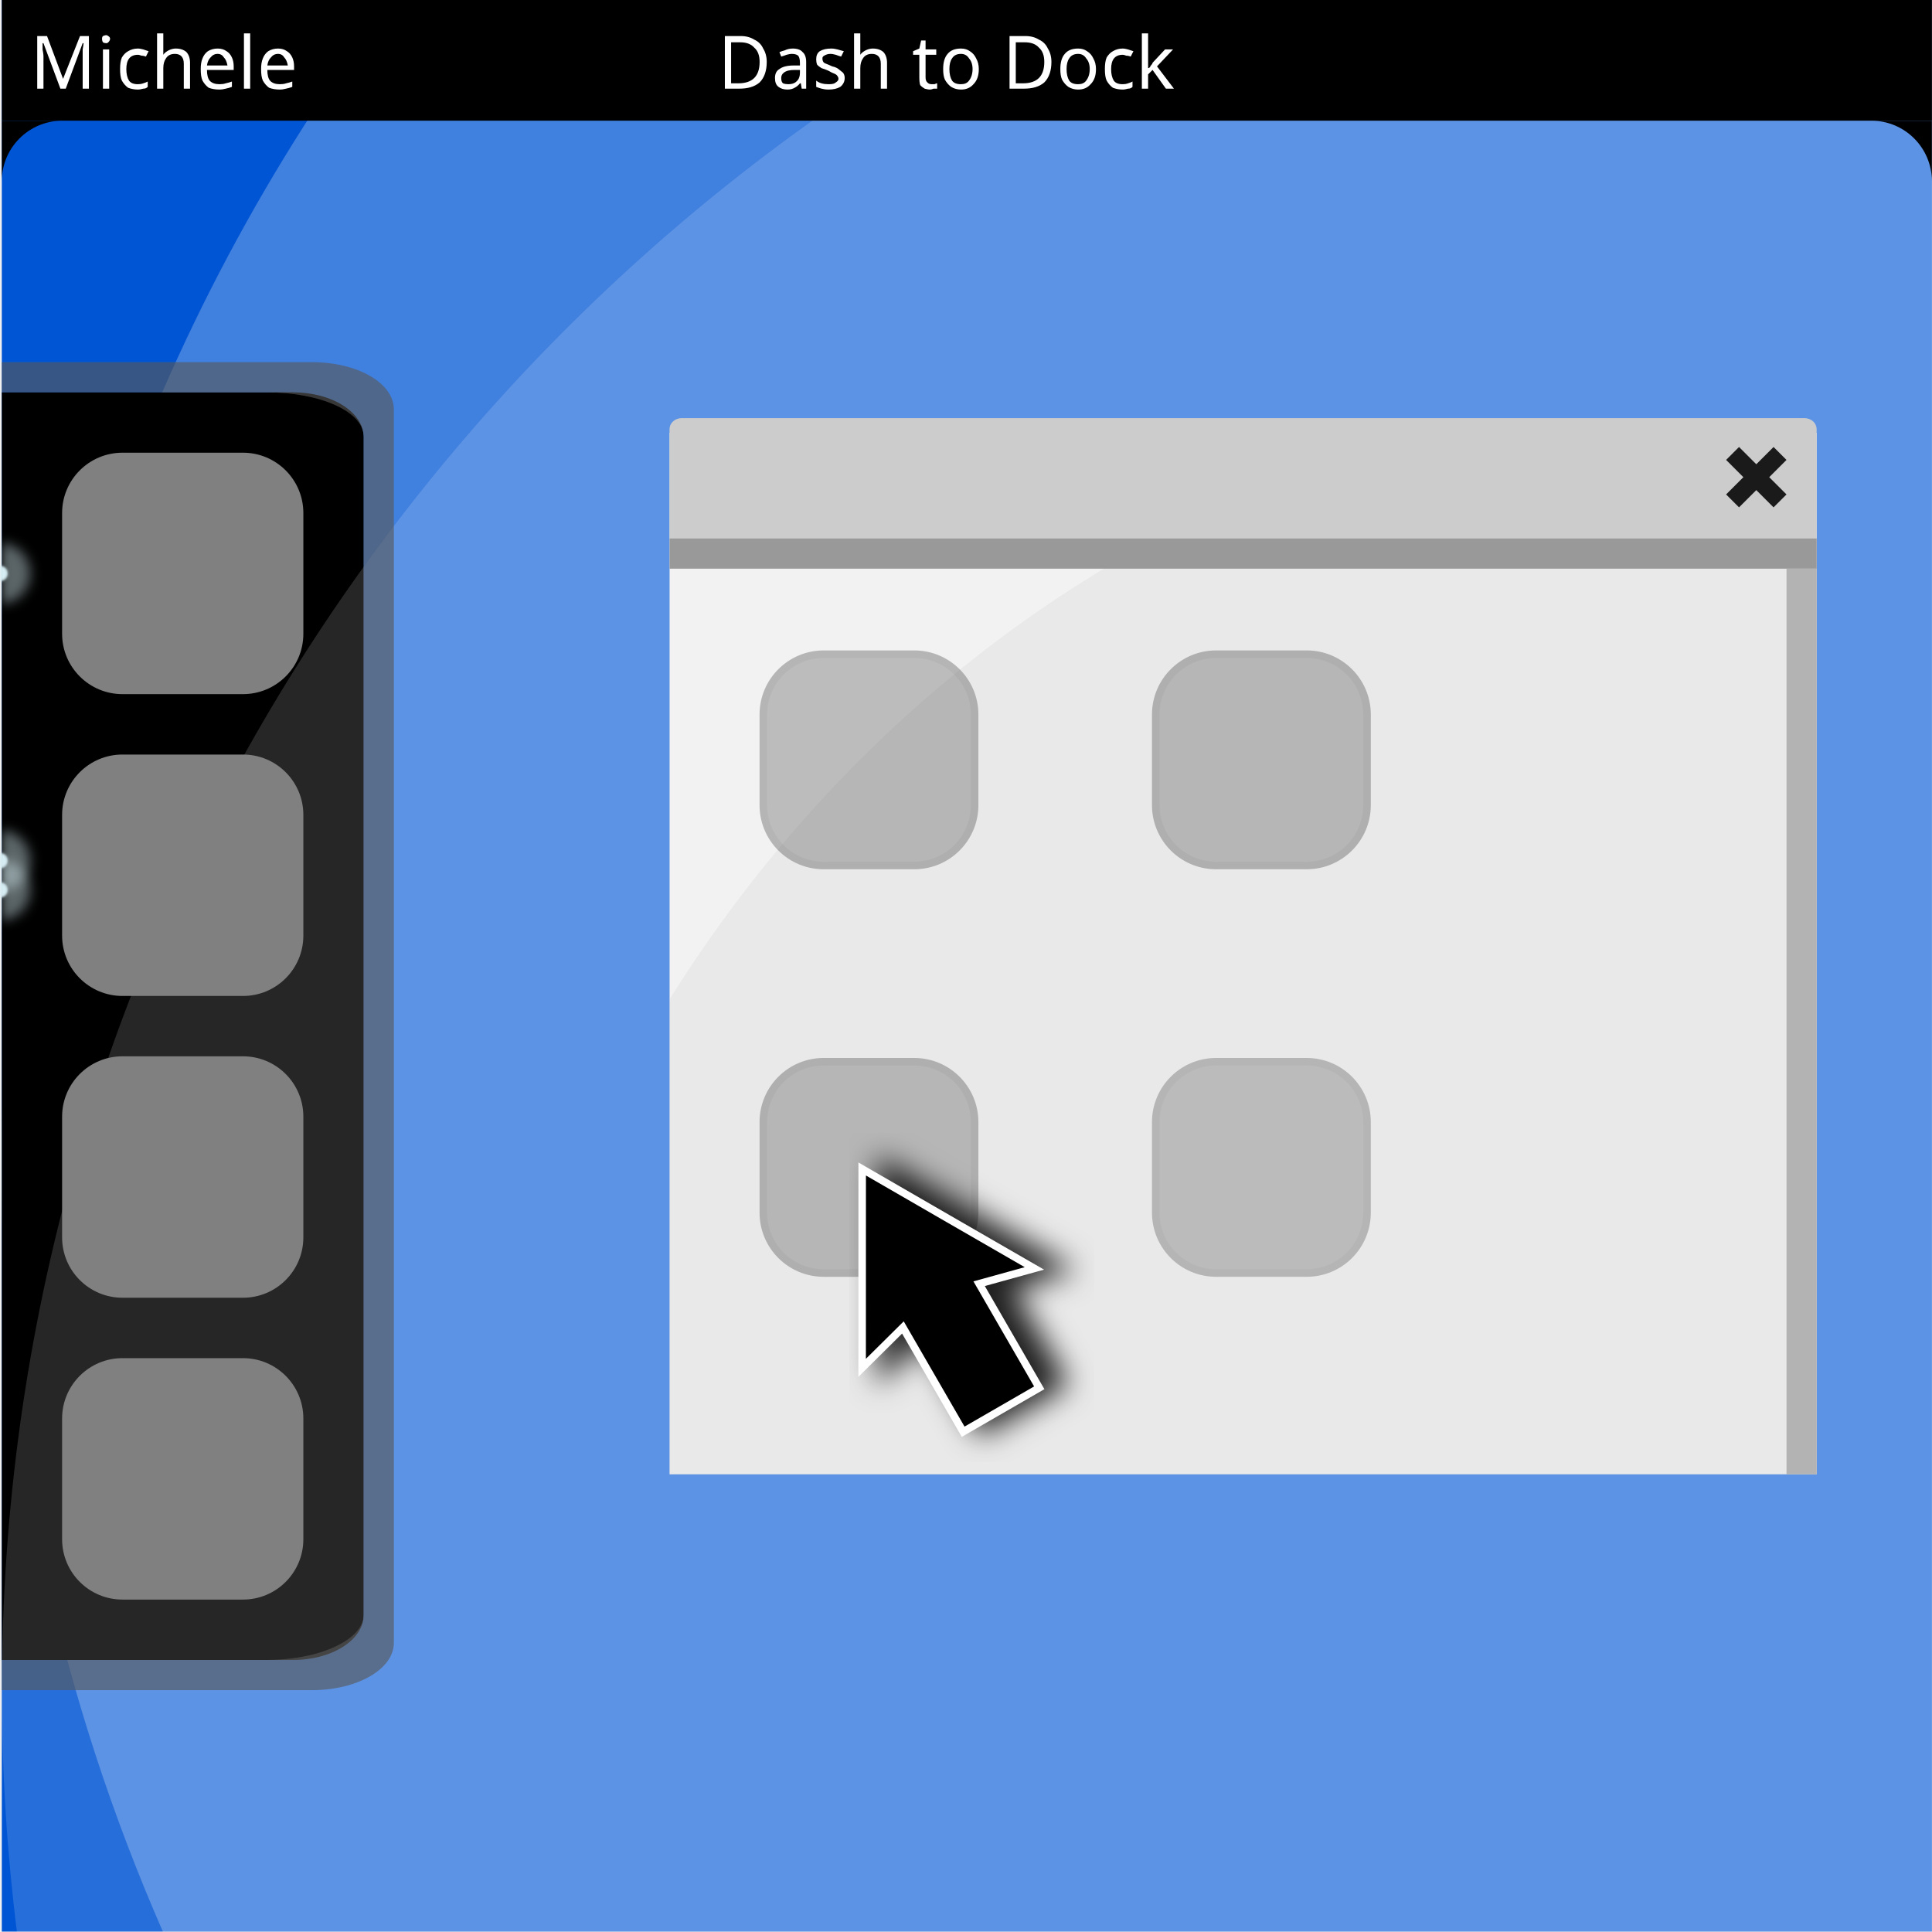
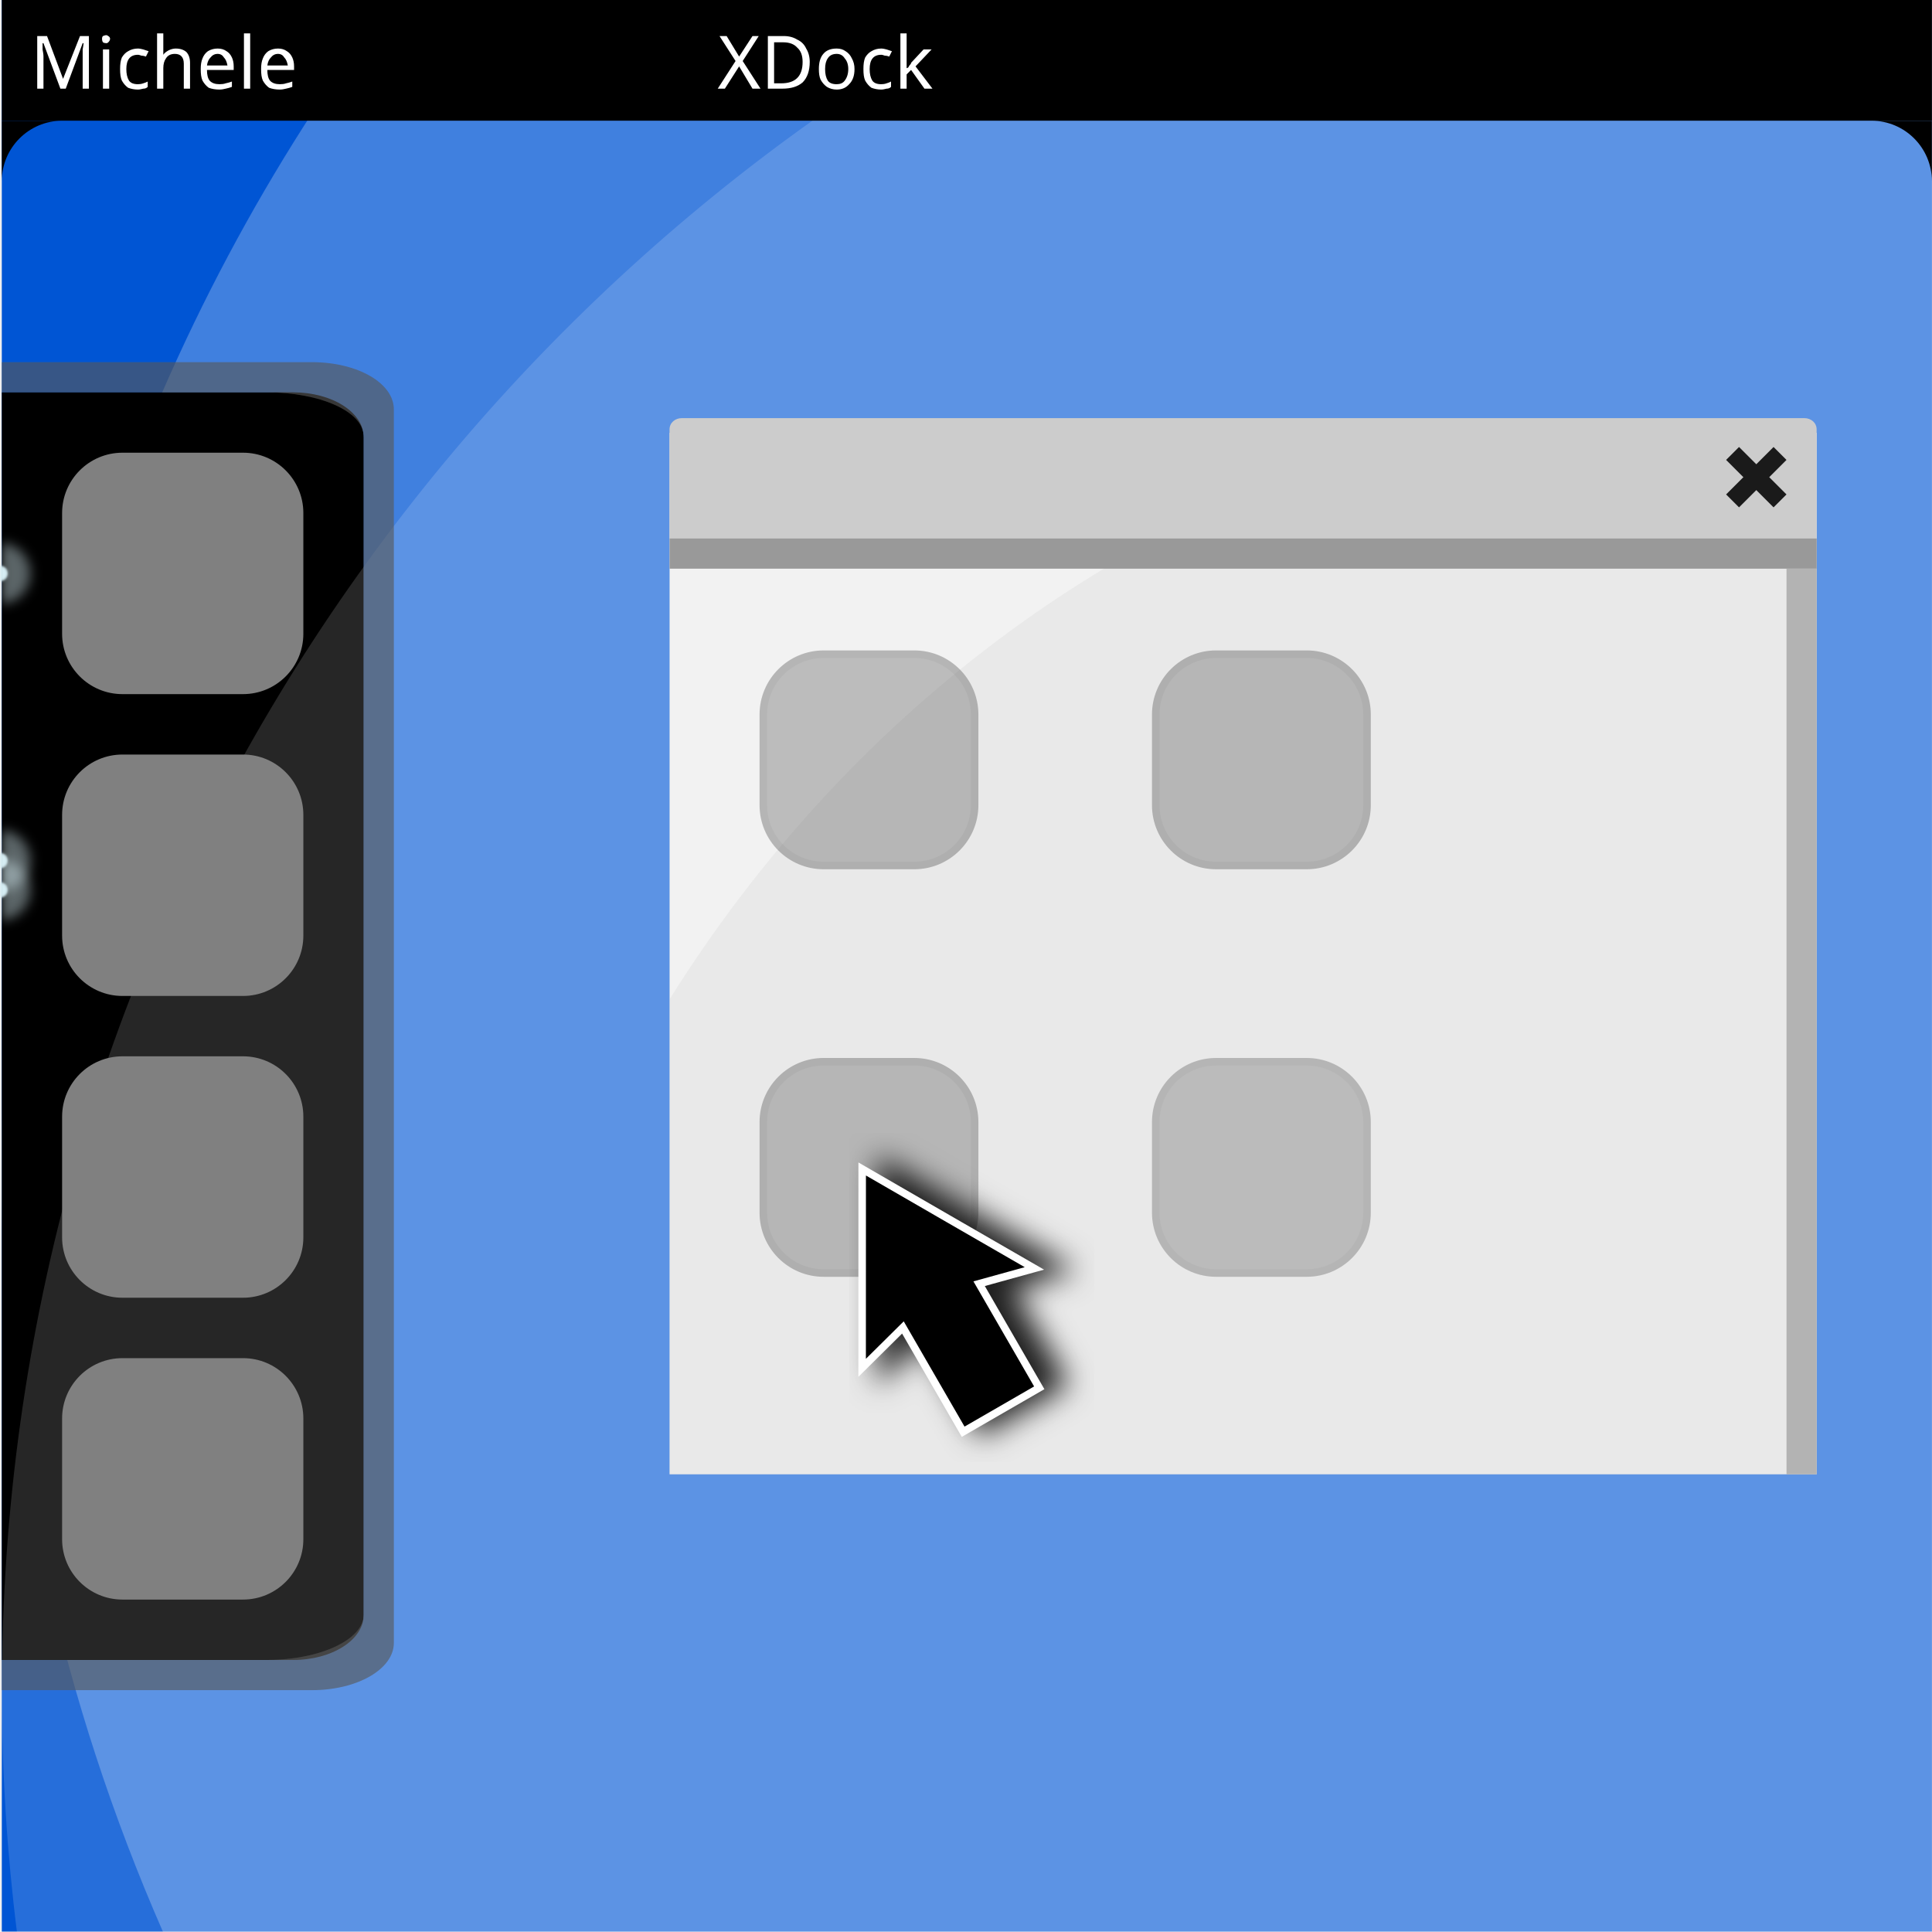
<svg xmlns="http://www.w3.org/2000/svg" width="33.867mm" height="33.867mm" viewBox="0 0 33.867 33.867" id="svg5179" version="1.1">
  <defs id="defs5181">
    <clipPath clipPathUnits="userSpaceOnUse" id="clipPath4379-92-4-9-6-8-0">
      <rect style="color:#000000;display:inline;overflow:visible;visibility:visible;opacity:0.832;fill:#000000;fill-opacity:1;fill-rule:nonzero;stroke:none;stroke-width:1.049;marker:none;enable-background:accumulate" id="rect4381-17-7-5-2-0-6" width="19.934" height="33.526" x="356.028" y="457.716" />
    </clipPath>
    <filter style="color-interpolation-filters:sRGB" id="filter4435-8-5-3-2-13-8" x="-0.229" width="1.458" y="-0.229" height="1.458">
      <feGaussianBlur stdDeviation="1.035" id="feGaussianBlur4437-6-7-9-8-8-1" />
    </filter>
    <filter style="color-interpolation-filters:sRGB" id="filter4365-71-5-7-0-6-2" x="-0.219" width="1.437" y="-0.219" height="1.437">
      <feGaussianBlur stdDeviation="0.989" id="feGaussianBlur4367-74-5-92-0-6-5" />
    </filter>
    <clipPath clipPathUnits="userSpaceOnUse" id="clipPath4379-6-7-5-8-6-01-2">
      <rect style="color:#000000;display:inline;overflow:visible;visibility:visible;opacity:0.832;fill:#000000;fill-opacity:1;fill-rule:nonzero;stroke:none;stroke-width:1.049;marker:none;enable-background:accumulate" id="rect4381-1-8-5-2-0-2-7" width="19.934" height="33.526" x="356.028" y="457.716" />
    </clipPath>
    <filter style="color-interpolation-filters:sRGB" id="filter4435-6-1-2-8-2-2-7" x="-0.229" width="1.458" y="-0.229" height="1.458">
      <feGaussianBlur stdDeviation="1.035" id="feGaussianBlur4437-1-1-3-60-1-4-4" />
    </filter>
    <filter style="color-interpolation-filters:sRGB" id="filter4365-4-5-2-24-7-3-3" x="-0.219" width="1.437" y="-0.219" height="1.437">
      <feGaussianBlur stdDeviation="0.989" id="feGaussianBlur4367-7-0-7-7-9-0-3" />
    </filter>
    <clipPath clipPathUnits="userSpaceOnUse" id="clipPath4379-5-6-0-9-8-7-9">
      <rect style="color:#000000;display:inline;overflow:visible;visibility:visible;opacity:0.832;fill:#000000;fill-opacity:1;fill-rule:nonzero;stroke:none;stroke-width:1.049;marker:none;enable-background:accumulate" id="rect4381-6-8-5-9-9-2-4" width="19.934" height="33.526" x="356.028" y="457.716" />
    </clipPath>
    <filter style="color-interpolation-filters:sRGB" id="filter4435-63-9-2-4-1-2-6" x="-0.229" width="1.458" y="-0.229" height="1.458">
      <feGaussianBlur stdDeviation="1.035" id="feGaussianBlur4437-0-5-6-8-8-9-9" />
    </filter>
    <filter style="color-interpolation-filters:sRGB" id="filter4365-2-4-3-6-3-1-7" x="-0.219" width="1.437" y="-0.219" height="1.437">
      <feGaussianBlur stdDeviation="0.989" id="feGaussianBlur4367-1-2-5-3-5-8-3" />
    </filter>
    <filter style="color-interpolation-filters:sRGB" id="filter4255" x="-0.204" width="1.407" y="-0.138" height="1.276">
      <feGaussianBlur stdDeviation="0.259" id="feGaussianBlur4257" />
    </filter>
  </defs>
  <g id="layer1" transform="translate(136.9786,-11.55235)">
    <rect style="color:#000000;display:inline;overflow:visible;visibility:visible;fill:#0055d4;fill-opacity:1;fill-rule:nonzero;stroke:none;stroke-width:1.049;marker:none;enable-background:accumulate" id="rect4006-4-6-9-2-0-6" width="33.834" height="33.86" x="-136.947" y="11.552" />
    <path style="color:#000000;display:inline;overflow:visible;visibility:visible;opacity:0.25;fill:#ffffff;fill-opacity:1;fill-rule:nonzero;stroke:none;stroke-width:0.154;marker:none;filter:url(#filter4365-3);enable-background:accumulate" d="m -130.123,11.559 c -4.3,5.692 -6.672,12.609 -6.823,19.674 -0.011,0.542 -0.015,1.077 0,1.62 0.114,4.236 1.048,8.507 2.825,12.565 l 31.009,0 0,-33.86 -27.011,0 z" id="path6097-2-6-0-89-4" />
    <path style="color:#000000;display:inline;overflow:visible;visibility:visible;fill:#000000;fill-opacity:1;fill-rule:nonzero;stroke:none;stroke-width:1;marker:none;enable-background:accumulate" d="m -136.947,18.43 0,0.79 0,20.641 0,0.79 1.238,0 2.263,0 1.605,0 c 0.686,0 1.238,-0.355 1.238,-0.79 l 0,-20.641 c 0,-0.44 -0.552,-0.79 -1.238,-0.79 l -1.605,0 -2.263,0 z" id="rect4008-7-9-2-0-3-4" />
    <path style="color:#000000;display:inline;overflow:visible;visibility:visible;opacity:0.15;fill:#ffffff;fill-opacity:1;fill-rule:nonzero;stroke:none;stroke-width:0.154;marker:none;filter:url(#filter4365-3);enable-background:accumulate" d="m -119.368,11.559 c -10.47,5.722 -17.578,16.847 -17.578,29.627 0,1.438 0.09,2.842 0.264,4.232 l 33.569,0 0,-33.86 -16.256,0 z" id="path6097-4-5-23-9" />
    <rect style="color:#000000;display:inline;overflow:visible;visibility:visible;fill:#000000;fill-opacity:1;fill-rule:nonzero;stroke:none;stroke-width:1.049;marker:none;enable-background:accumulate" id="rect4247-4-4-5-3-8-1" width="33.834" height="2.116" x="-136.947" y="11.552" />
    <path style="color:#000000;display:inline;overflow:visible;visibility:visible;fill:#000000;fill-opacity:1;fill-rule:nonzero;stroke:none;stroke-width:1.049;marker:none;enable-background:accumulate" d="m -103.114,13.669 0,1.058 c 0,-0.582 -0.473,-1.058 -1.057,-1.058 l 1.057,0 z" id="rect4272-0-7-8-1-1-3-3-1" />
    <rect style="color:#000000;display:inline;overflow:visible;visibility:visible;fill:#808080;fill-opacity:1;fill-rule:nonzero;stroke:none;stroke-width:1.049;marker:none;enable-background:accumulate" id="rect4031-9-9-2-4-2-5" width="4.229" height="4.232" x="-135.89" y="19.488" rx="1.058" ry="1.058" />
    <path style="color:#000000;display:inline;overflow:visible;visibility:visible;fill:#000000;fill-opacity:1;fill-rule:nonzero;stroke:none;stroke-width:1.049;marker:none;enable-background:accumulate" d="m -136.947,13.669 0,1.058 c 0,-0.582 0.473,-1.058 1.057,-1.058 l -1.057,0 z" id="rect4272-0-2-1-74-41-1-6" />
    <g id="g4353-9-2-1-5-5-4" transform="matrix(0.1033126,0,0,0.1033928,-173.7608,-27.45325)" clip-path="url(#clipPath4379-92-4-9-6-8-0)">
      <circle r="5.43" cy="477.712" cx="274.13" transform="matrix(0.9474969,0,0,0.9474969,96.2908,21.84888)" id="path3153-1-7-3-5-60-3-6" style="color:#000000;display:inline;overflow:visible;visibility:visible;opacity:0.422;fill:#d7eef4;fill-opacity:1;fill-rule:nonzero;stroke:none;stroke-width:1.049;marker:none;filter:url(#filter4435-8-5-3-2-13-8);enable-background:accumulate" />
      <circle r="5.43" cy="477.712" cx="274.13" transform="matrix(0.2423155,0,0,0.2423155,289.6023,358.7223)" id="path3153-2-4-1-6-6-9-4-1" style="color:#000000;display:inline;overflow:visible;visibility:visible;fill:#d7eef4;fill-opacity:1;fill-rule:nonzero;stroke:none;stroke-width:1.049;marker:none;filter:url(#filter4365-71-5-7-0-6-2);enable-background:accumulate" />
    </g>
    <g id="g4589-4-1-1-3-6-2" transform="matrix(0.4992621,0,0,0.4996499,-318.2107,-206.0579)">
      <g clip-path="url(#clipPath4379-6-7-5-8-6-01-2)" transform="matrix(0.2069306,0,0,0.2069306,289.3269,368.5622)" id="g4353-66-1-4-2-6-94-5">
        <circle r="5.43" cy="477.712" cx="274.13" style="color:#000000;display:inline;overflow:visible;visibility:visible;opacity:0.422;fill:#d7eef4;fill-opacity:1;fill-rule:nonzero;stroke:none;stroke-width:1.049;marker:none;filter:url(#filter4435-6-1-2-8-2-2-7);enable-background:accumulate" id="path3153-1-6-4-5-63-7-1-0" transform="matrix(0.9474969,0,0,0.9474969,96.2908,21.84888)" />
        <circle r="5.43" cy="477.712" cx="274.13" style="color:#000000;display:inline;overflow:visible;visibility:visible;fill:#d7eef4;fill-opacity:1;fill-rule:nonzero;stroke:none;stroke-width:1.049;marker:none;filter:url(#filter4365-4-5-2-24-7-3-3);enable-background:accumulate" id="path3153-2-4-7-6-5-8-5-9-5" transform="matrix(0.2423155,0,0,0.2423155,289.6023,358.7223)" />
      </g>
      <g clip-path="url(#clipPath4379-5-6-0-9-8-7-9)" transform="matrix(0.2069306,0,0,0.2069306,289.3269,367.5345)" id="g4353-7-2-2-6-4-5-1">
        <circle r="5.43" cy="477.712" cx="274.13" style="color:#000000;display:inline;overflow:visible;visibility:visible;opacity:0.422;fill:#d7eef4;fill-opacity:1;fill-rule:nonzero;stroke:none;stroke-width:1.049;marker:none;filter:url(#filter4435-63-9-2-4-1-2-6);enable-background:accumulate" id="path3153-1-19-3-1-5-5-7-8" transform="matrix(0.9474969,0,0,0.9474969,96.2908,21.84888)" />
        <circle r="5.43" cy="477.712" cx="274.13" style="color:#000000;display:inline;overflow:visible;visibility:visible;fill:#d7eef4;fill-opacity:1;fill-rule:nonzero;stroke:none;stroke-width:1.049;marker:none;filter:url(#filter4365-2-4-3-6-3-1-7);enable-background:accumulate" id="path3153-2-4-5-7-9-9-9-7-6" transform="matrix(0.2423155,0,0,0.2423155,289.6023,358.7223)" />
      </g>
    </g>
    <text xml:space="preserve" style="font-style:normal;font-weight:normal;font-size:1.288px;line-height:125%;font-family:Sans;letter-spacing:0px;word-spacing:0px;fill:#ffffff;fill-opacity:1;stroke:none" x="-124.447" y="13.101" id="text4824-5-2-0-4-8" transform="scale(0.9996118,1.000388)">
-       <tspan id="tspan4826-16-3-8-8-1" x="-124.447" y="13.101">Dash to Dock</tspan>
+       <tspan id="tspan4826-16-3-8-8-1" x="-124.447" y="13.101">XDock</tspan>
    </text>
    <text xml:space="preserve" style="font-style:normal;font-weight:normal;font-size:1.288px;line-height:125%;font-family:Sans;letter-spacing:0px;word-spacing:0px;fill:#ffffff;fill-opacity:1;stroke:none" x="-136.503" y="13.101" id="text4824-8-8-6-8-7-4" transform="scale(0.9996118,1.000388)">
      <tspan id="tspan4826-1-7-7-5-07-5" x="-136.503" y="13.101">Michele</tspan>
    </text>
    <rect style="color:#000000;display:inline;overflow:visible;visibility:visible;fill:#808080;fill-opacity:1;fill-rule:nonzero;stroke:none;stroke-width:1.049;marker:none;enable-background:accumulate" id="rect4031-9-0-8-5-4-0-7-6" width="4.229" height="4.232" x="-135.89" y="24.779" rx="1.058" ry="1.058" />
    <rect style="color:#000000;display:inline;overflow:visible;visibility:visible;fill:#808080;fill-opacity:1;fill-rule:nonzero;stroke:none;stroke-width:1.049;marker:none;enable-background:accumulate" id="rect4031-9-0-7-3-3-6-0-1" width="4.229" height="4.232" x="-135.89" y="30.069" rx="1.058" ry="1.058" />
    <rect style="color:#000000;display:inline;overflow:visible;visibility:visible;fill:#808080;fill-opacity:1;fill-rule:nonzero;stroke:none;stroke-width:1.049;marker:none;enable-background:accumulate" id="rect4031-9-0-6-5-1-3-9-0" width="4.229" height="4.232" x="-135.89" y="35.36" rx="1.058" ry="1.058" />
    <path style="color:#000000;display:inline;overflow:visible;visibility:visible;opacity:0.5;fill:#808080;fill-opacity:1;fill-rule:nonzero;stroke:none;stroke-width:1;marker:none;enable-background:accumulate" d="m -136.947,17.901 0,0.529 2.428,0 2.214,0 c 0.943,0 1.702,0.337 1.702,0.777 l 0,20.65 c 0,0.435 -0.758,0.794 -1.702,0.794 l -2.214,0 -2.428,0 0,0.529 0.909,0 2.643,0 1.883,0 c 0.8,0 1.437,-0.371 1.437,-0.827 l 0,-21.625 c 0,-0.461 -0.637,-0.827 -1.437,-0.827 l -1.883,0 -2.643,0 z" id="rect4008-7-0-0-3-3-3-7-9" />
    <path style="color:#000000;display:inline;overflow:visible;visibility:visible;opacity:0.25;fill:#1a1a1a;fill-opacity:1;fill-rule:nonzero;stroke:none;stroke-width:1;marker:none;enable-background:accumulate" d="m -136.947,17.901 0,0.529 2.428,0 2.214,0 c 0.943,0 1.702,0.337 1.702,0.777 l 0,20.65 c 0,0.435 -0.758,0.794 -1.702,0.794 l -2.214,0 -2.428,0 0,0.529 0.909,0 2.643,0 1.883,0 c 0.8,0 1.437,-0.371 1.437,-0.827 l 0,-21.625 c 0,-0.461 -0.637,-0.827 -1.437,-0.827 l -1.883,0 -2.643,0 z" id="rect4008-7-0-0-3-1-5-0-5-5" />
    <rect style="color:#000000;display:inline;overflow:visible;visibility:visible;fill:#f2f2f2;fill-opacity:1;fill-rule:nonzero;stroke:none;stroke-width:0.5;marker:none;filter:url(#filter4365-3);enable-background:accumulate" id="rect6777-7-9-6-9-8" width="20.108" height="18.256" x="-125.241" y="19.14" />
    <rect style="color:#000000;display:inline;overflow:visible;visibility:visible;opacity:0.25;fill:#1a1a1a;fill-opacity:1;fill-rule:nonzero;stroke:#000000;stroke-width:0.132;stroke-linecap:butt;stroke-linejoin:miter;stroke-miterlimit:4;stroke-dasharray:none;stroke-dashoffset:0;stroke-opacity:1;marker:none;enable-background:accumulate" id="rect4923-8-7-8-2" width="3.704" height="3.704" x="-116.719" y="30.164" rx="1.058" ry="1.058" />
    <path style="color:#000000;display:inline;overflow:visible;visibility:visible;opacity:0.15;fill:#b3b3b3;fill-opacity:1;fill-rule:nonzero;stroke:none;stroke-width:0.5;marker:none;filter:url(#filter4365-3);enable-background:accumulate" d="m -111.946,19.147 c -5.495,1.388 -10.215,5 -13.295,9.922 l 0,8.334 20.108,0 0,-18.256 -6.813,0 z" id="path6862-84-2-2-6-7" />
    <path style="color:#000000;display:inline;overflow:visible;visibility:visible;fill:#cccccc;fill-opacity:1;fill-rule:nonzero;stroke:none;stroke-width:0.5;marker:none;filter:url(#filter4365-3);enable-background:accumulate" d="m -125.027,18.882 c -0.117,0 -0.215,0.081 -0.215,0.198 l 0,0.446 0,1.257 0,0.215 0.215,0 19.678,0 0.215,0 0,-0.215 0,-1.257 0,-0.446 c 0,-0.117 -0.098,-0.198 -0.215,-0.198 l -19.678,0 z" id="rect6779-5-8-6-4-6" />
    <rect style="color:#000000;display:inline;overflow:visible;visibility:visible;fill:#999999;fill-opacity:1;fill-rule:nonzero;stroke:none;stroke-width:0.5;marker:none;filter:url(#filter4365-3);enable-background:accumulate" id="rect6779-2-3-9-9-0-8" width="20.108" height="0.529" x="-125.241" y="20.992" />
    <rect style="color:#000000;display:inline;overflow:visible;visibility:visible;fill:#b3b3b3;fill-opacity:1;fill-rule:nonzero;stroke:none;stroke-width:0.5;marker:none;filter:url(#filter4365-3);enable-background:accumulate" id="rect6779-2-4-8-0-7-1-1" width="15.875" height="0.529" x="21.521" y="105.133" transform="rotate(90)" />
    <g id="g6839-1-5-1-33-0" transform="matrix(0.02002288,0.02002284,-0.02002288,0.02002284,-106.6285,-6.022924)" style="fill:#1a1a1a">
      <rect y="616.077" x="653.013" height="41.543" width="11.314" id="rect6819-8-9-2-56-9" style="color:#000000;display:inline;overflow:visible;visibility:visible;fill:#1a1a1a;fill-opacity:1;fill-rule:nonzero;stroke:none;stroke-width:0.5;marker:none;filter:url(#filter4365-3);enable-background:accumulate" />
      <rect transform="rotate(90)" y="-679.441" x="631.192" height="41.543" width="11.314" id="rect6819-3-9-4-3-1-5" style="color:#000000;display:inline;overflow:visible;visibility:visible;fill:#1a1a1a;fill-opacity:1;fill-rule:nonzero;stroke:none;stroke-width:0.5;marker:none;filter:url(#filter4365-3);enable-background:accumulate" />
    </g>
    <rect style="color:#000000;display:inline;overflow:visible;visibility:visible;opacity:0.25;fill:#1a1a1a;fill-opacity:1;fill-rule:nonzero;stroke:#000000;stroke-width:0.132;stroke-linecap:butt;stroke-linejoin:miter;stroke-miterlimit:4;stroke-dasharray:none;stroke-dashoffset:0;stroke-opacity:1;marker:none;enable-background:accumulate" id="rect4923-6-8-9-1" width="3.704" height="3.704" x="-123.598" y="30.164" rx="1.058" ry="1.058" />
    <path style="color:#000000;display:inline;overflow:visible;visibility:visible;fill:#000000;fill-opacity:1;fill-rule:nonzero;stroke:#000000;stroke-width:0.265;stroke-miterlimit:4;stroke-dasharray:none;marker:none;enable-background:accumulate;opacity:0.866;filter:url(#filter4255)" d="m -121.468,32.044 -5e-4,1.743 -4.9e-4,1.743 0.715,-0.708 0.997,1.727 1.334,-0.77 -0.995,-1.724 0.969,-0.268 -1.51,-0.871 z" id="path6155-6-0-01-4-5-6-0-0" />
    <path style="color:#000000;display:inline;overflow:visible;visibility:visible;fill:#000000;fill-opacity:1;fill-rule:nonzero;stroke:#ffffff;stroke-width:0.132;stroke-miterlimit:4;stroke-dasharray:none;marker:none;filter:url(#filter4365-3);enable-background:accumulate" d="m -121.865,32.044 -5e-4,1.743 -4.9e-4,1.743 0.715,-0.708 1.056,1.828 1.334,-0.77 -1.054,-1.825 0.969,-0.268 -1.51,-0.871 z" id="path6155-6-0-8-0-7-97-5" />
    <rect style="color:#000000;display:inline;overflow:visible;visibility:visible;opacity:0.25;fill:#1a1a1a;fill-opacity:1;fill-rule:nonzero;stroke:#000000;stroke-width:0.132;stroke-linecap:butt;stroke-linejoin:miter;stroke-miterlimit:4;stroke-dasharray:none;stroke-dashoffset:0;stroke-opacity:1;marker:none;enable-background:accumulate" id="rect4923-4-8-4" width="3.704" height="3.704" x="-123.598" y="23.02" rx="1.058" ry="1.058" />
    <rect style="color:#000000;display:inline;overflow:visible;visibility:visible;opacity:0.25;fill:#1a1a1a;fill-opacity:1;fill-rule:nonzero;stroke:#000000;stroke-width:0.132;stroke-linecap:butt;stroke-linejoin:miter;stroke-miterlimit:4;stroke-dasharray:none;stroke-dashoffset:0;stroke-opacity:1;marker:none;enable-background:accumulate" id="rect4923-2-6-7-8" width="3.704" height="3.704" x="-116.719" y="23.02" rx="1.058" ry="1.058" />
  </g>
</svg>
